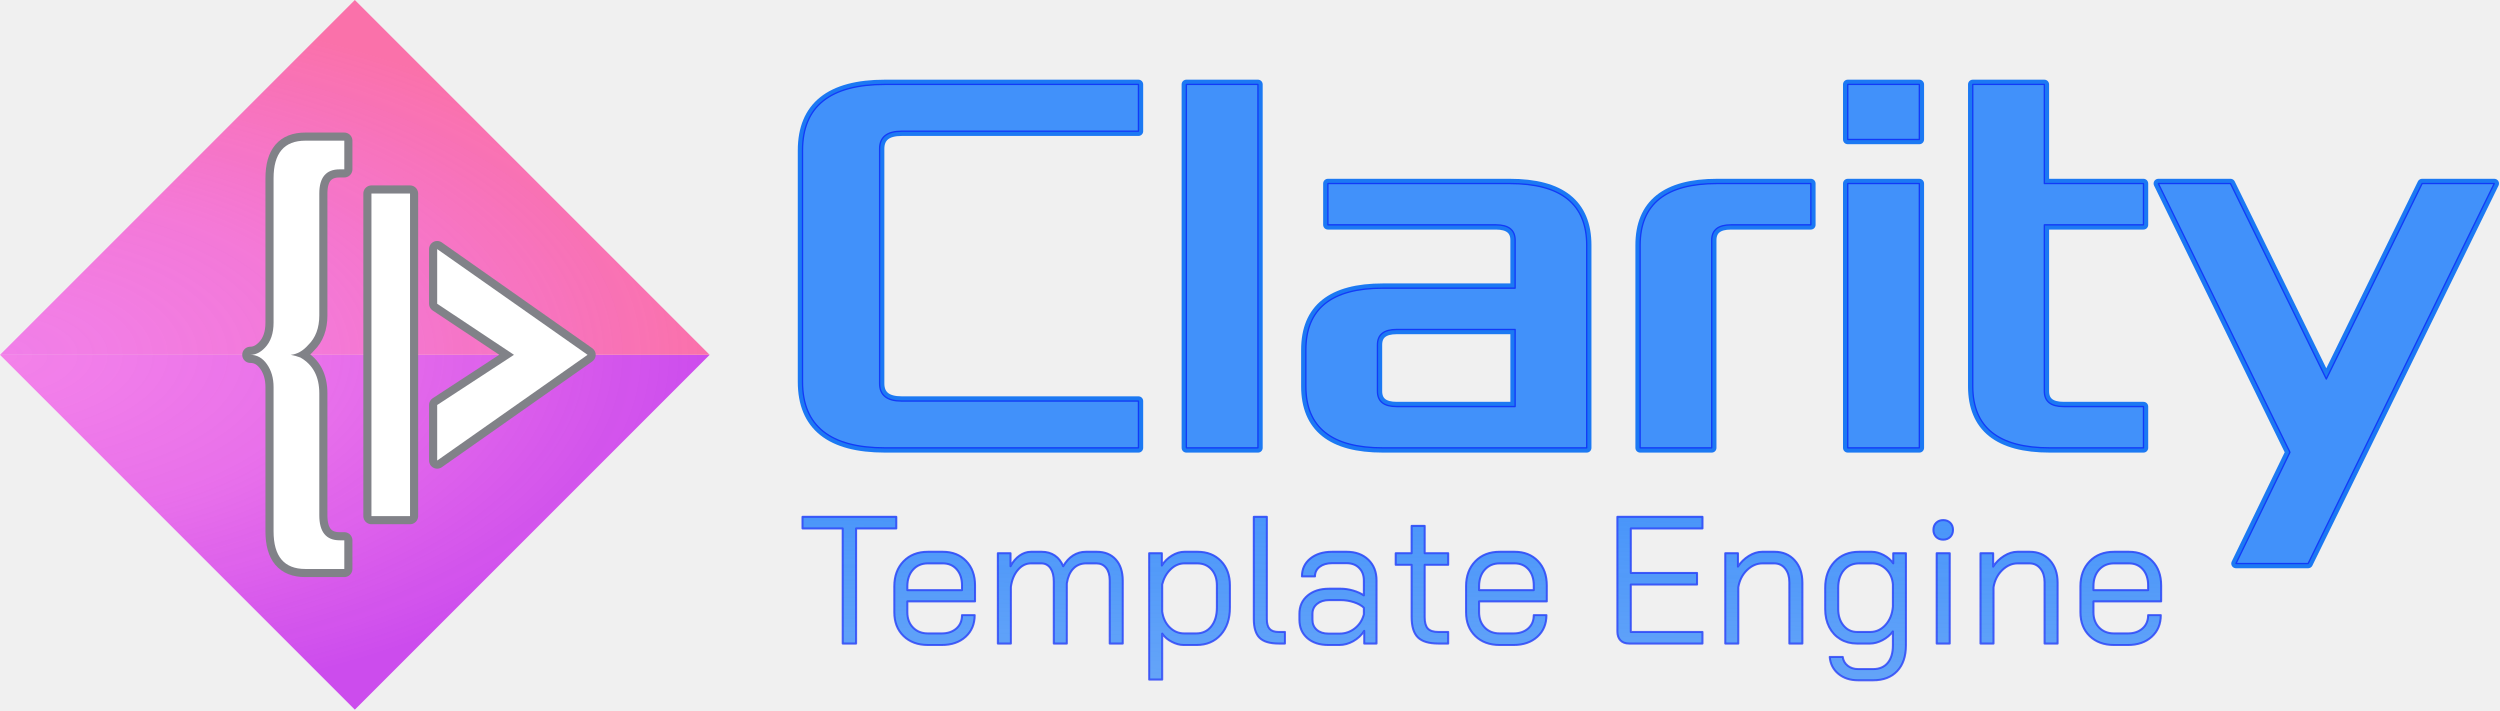
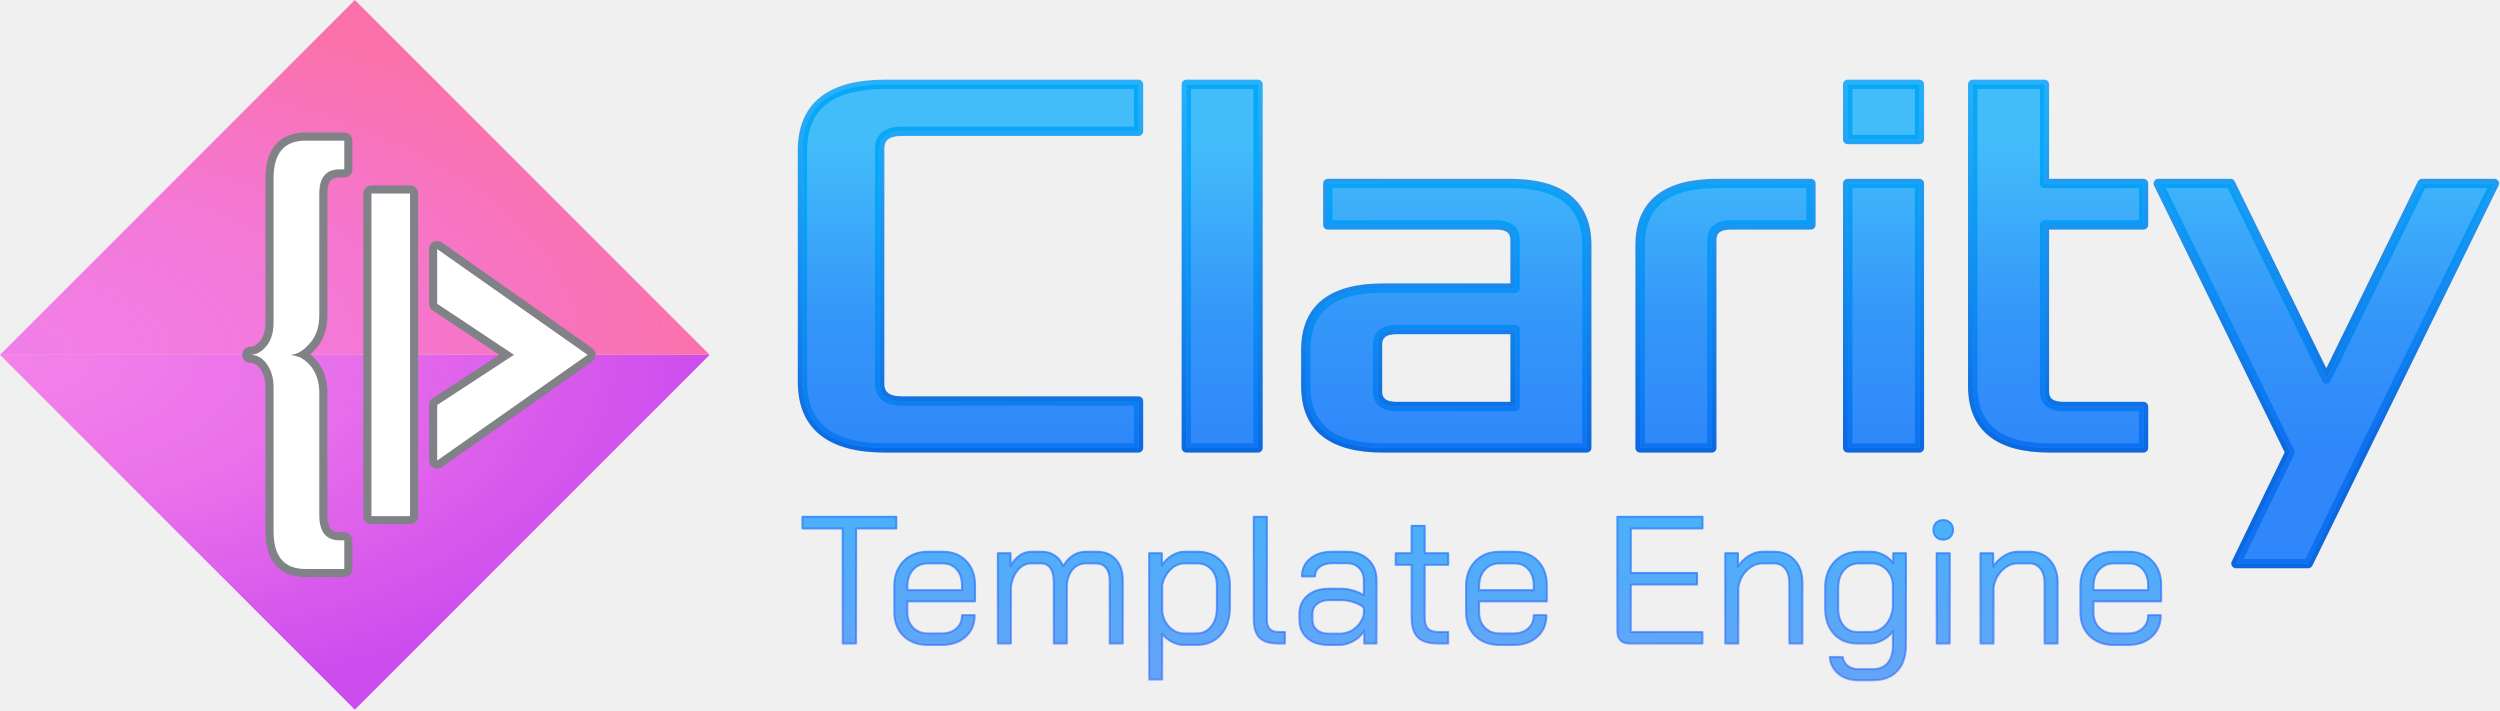
<svg xmlns="http://www.w3.org/2000/svg" width="100%" height="100%" viewBox="0 0 1847 525" version="1.1" xml:space="preserve" style="fill-rule:evenodd;clip-rule:evenodd;stroke-linejoin:round;stroke-miterlimit:2;">
  <g id="clarity">
    <path d="M622.588,390.404l-29.688,0l-0,-8.559l69.273,0l-0,8.559l-29.689,0l0,85.054l-9.896,-0l0,-85.054Z" style="fill:url(#_Linear1);fill-rule:nonzero;stroke:url(#_Linear2);stroke-width:1.5px;" />
    <path d="M685.59,476.528c-7.489,-0 -13.507,-2.207 -18.054,-6.62c-4.547,-4.413 -6.82,-10.275 -6.82,-17.586l-0,-19.123c-0,-7.668 2.273,-13.842 6.82,-18.522c4.547,-4.681 10.565,-7.021 18.054,-7.021l10.966,-0c7.132,-0 12.883,2.273 17.251,6.82c4.369,4.547 6.553,10.565 6.553,18.054l0,11.768l-50.016,0l0,8.024c0,4.636 1.405,8.403 4.213,11.301c2.808,2.897 6.486,4.346 11.033,4.346l10.164,-0c4.457,-0 8.068,-1.226 10.832,-3.678c2.764,-2.451 4.146,-5.728 4.146,-9.829l9.361,0c-0,6.597 -2.229,11.924 -6.687,15.981c-4.457,4.057 -10.342,6.085 -17.652,6.085l-10.164,-0Zm25.142,-40.521l-0,-3.477c-0,-4.904 -1.293,-8.849 -3.879,-11.835c-2.585,-2.987 -6.018,-4.48 -10.297,-4.48l-10.966,-0c-4.547,-0 -8.225,1.56 -11.033,4.68c-2.808,3.121 -4.213,7.222 -4.213,12.304l0,2.808l40.388,-0Z" style="fill:url(#_Linear3);fill-rule:nonzero;stroke:url(#_Linear4);stroke-width:1.5px;" />
    <path d="M810.362,407.656c5.884,-0 10.543,1.894 13.975,5.683c3.433,3.789 5.149,9.027 5.149,15.714l-0,46.405l-9.629,-0l0,-46.673c0,-3.922 -0.891,-6.998 -2.675,-9.227c-1.783,-2.229 -4.145,-3.343 -7.087,-3.343l-7.623,-0c-3.834,-0 -6.999,1.292 -9.495,3.878c-2.496,2.585 -4.101,6.241 -4.814,10.966l-0,44.399l-9.629,-0l-0,-45.87c-0,-4.19 -0.825,-7.467 -2.474,-9.829c-1.65,-2.363 -3.901,-3.544 -6.754,-3.544l-7.622,-0c-3.656,-0 -6.865,1.604 -9.629,4.814c-2.764,3.21 -4.502,7.4 -5.216,12.571l0,41.858l-9.628,-0l-0,-66.732l9.361,-0l-0,9.628c1.783,-3.388 4.012,-6.018 6.686,-7.89c2.675,-1.872 5.483,-2.808 8.426,-2.808l7.89,-0c3.744,-0 6.976,0.914 9.695,2.741c2.72,1.828 4.792,4.48 6.219,7.957c2.05,-3.566 4.502,-6.241 7.355,-8.024c2.853,-1.783 5.974,-2.674 9.361,-2.674l8.158,-0Z" style="fill:url(#_Linear5);fill-rule:nonzero;stroke:url(#_Linear6);stroke-width:1.5px;" />
    <path d="M849.011,408.726l9.361,-0l-0,9.093c1.872,-3.031 4.346,-5.483 7.422,-7.355c3.076,-1.872 6.174,-2.808 9.294,-2.808l9.629,-0c7.133,-0 12.905,2.273 17.319,6.82c4.413,4.547 6.619,10.565 6.619,18.054l0,16.449c0,8.291 -2.251,14.956 -6.753,19.993c-4.503,5.037 -10.454,7.556 -17.853,7.556l-9.629,-0c-2.764,-0 -5.662,-0.78 -8.693,-2.34c-3.031,-1.561 -5.394,-3.589 -7.088,-6.085l0,33.968l-9.628,-0l-0,-93.345Zm34.77,59.243c4.636,-0 8.336,-1.739 11.1,-5.216c2.764,-3.477 4.146,-8.068 4.146,-13.774l-0,-16.449c-0,-4.904 -1.338,-8.849 -4.012,-11.835c-2.675,-2.987 -6.197,-4.48 -10.565,-4.48l-9.362,-0c-3.744,-0 -7.132,1.448 -10.163,4.346c-3.031,2.897 -5.127,6.62 -6.286,11.167l0,20.059c0.624,4.726 2.452,8.604 5.483,11.635c3.032,3.031 6.642,4.547 10.833,4.547l8.826,-0Z" style="fill:url(#_Linear7);fill-rule:nonzero;stroke:url(#_Linear8);stroke-width:1.5px;" />
    <path d="M944.763,475.458c-6.598,-0 -11.323,-1.404 -14.176,-4.213c-2.853,-2.808 -4.279,-7.466 -4.279,-13.975l-0,-75.425l9.629,0l-0,75.425c-0,3.388 0.691,5.84 2.072,7.356c1.382,1.515 3.634,2.273 6.754,2.273l4.547,0l-0,8.559l-4.547,-0Z" style="fill:url(#_Linear9);fill-rule:nonzero;stroke:url(#_Linear10);stroke-width:1.5px;" />
    <path d="M981.406,476.528c-6.509,-0 -11.702,-1.694 -15.58,-5.082c-3.878,-3.388 -5.818,-7.935 -5.818,-13.641l0,-4.279c0,-5.617 2.006,-10.119 6.018,-13.507c4.012,-3.388 9.317,-5.082 15.914,-5.082l8.559,0c2.942,0 5.974,0.446 9.094,1.337c3.121,0.892 5.795,2.096 8.024,3.611l0,-11.1c0,-3.744 -1.159,-6.798 -3.477,-9.16c-2.318,-2.363 -5.394,-3.544 -9.227,-3.544l-10.699,-0c-3.834,-0 -6.91,0.891 -9.228,2.675c-2.318,1.783 -3.477,4.145 -3.477,7.087l-9.628,0c-0,-5.438 2.05,-9.829 6.151,-13.172c4.101,-3.344 9.495,-5.015 16.182,-5.015l10.699,-0c6.597,-0 11.924,1.939 15.981,5.817c4.056,3.878 6.084,8.982 6.084,15.312l0,46.673l-9.093,-0l-0,-9.361c-2.051,3.209 -4.748,5.75 -8.091,7.622c-3.344,1.873 -6.798,2.809 -10.365,2.809l-8.023,-0Zm8.291,-8.425c4.19,-0 7.935,-1.293 11.233,-3.879c3.299,-2.585 5.528,-6.017 6.687,-10.297l0,-4.948c-1.783,-1.694 -4.257,-3.054 -7.422,-4.079c-3.165,-1.025 -6.397,-1.538 -9.696,-1.538l-8.559,0c-3.655,0 -6.619,0.936 -8.893,2.809c-2.273,1.872 -3.41,4.324 -3.41,7.355l0,4.279c0,3.121 1.07,5.617 3.21,7.489c2.139,1.873 4.992,2.809 8.559,2.809l8.291,-0Z" style="fill:url(#_Linear11);fill-rule:nonzero;stroke:url(#_Linear12);stroke-width:1.5px;" />
    <path d="M1062.71,475.458c-7.043,-0 -12.103,-1.516 -15.179,-4.547c-3.076,-3.031 -4.614,-8.024 -4.614,-14.978l0,-38.649l-11.768,0l-0,-8.558l11.768,-0l0,-20.194l9.629,0l0,20.194l17.385,-0l0,8.558l-17.385,0l0,38.649c0,3.923 0.78,6.731 2.34,8.425c1.561,1.694 4.168,2.541 7.824,2.541l7.221,0l0,8.559l-7.221,-0Z" style="fill:url(#_Linear13);fill-rule:nonzero;stroke:url(#_Linear14);stroke-width:1.5px;" />
    <path d="M1108,476.528c-7.489,-0 -13.507,-2.207 -18.054,-6.62c-4.547,-4.413 -6.82,-10.275 -6.82,-17.586l-0,-19.123c-0,-7.668 2.273,-13.842 6.82,-18.522c4.547,-4.681 10.565,-7.021 18.054,-7.021l10.966,-0c7.133,-0 12.883,2.273 17.252,6.82c4.368,4.547 6.553,10.565 6.553,18.054l-0,11.768l-50.016,0l-0,8.024c-0,4.636 1.404,8.403 4.212,11.301c2.809,2.897 6.486,4.346 11.033,4.346l10.164,-0c4.458,-0 8.068,-1.226 10.832,-3.678c2.764,-2.451 4.146,-5.728 4.146,-9.829l9.361,0c0,6.597 -2.229,11.924 -6.687,15.981c-4.457,4.057 -10.342,6.085 -17.652,6.085l-10.164,-0Zm25.142,-40.521l-0,-3.477c-0,-4.904 -1.293,-8.849 -3.878,-11.835c-2.586,-2.987 -6.018,-4.48 -10.298,-4.48l-10.966,-0c-4.547,-0 -8.224,1.56 -11.033,4.68c-2.808,3.121 -4.212,7.222 -4.212,12.304l-0,2.808l40.387,-0Z" style="fill:url(#_Linear15);fill-rule:nonzero;stroke:url(#_Linear16);stroke-width:1.5px;" />
    <path d="M1203.62,475.458c-2.764,-0 -4.904,-0.78 -6.419,-2.34c-1.516,-1.561 -2.274,-3.723 -2.274,-6.486l0,-84.787l62.854,0l0,8.559l-52.958,0l0,32.898l48.946,0l0,8.559l-48.946,0l0,35.038l52.958,0l0,8.559l-54.161,-0Z" style="fill:url(#_Linear17);fill-rule:nonzero;stroke:url(#_Linear18);stroke-width:1.5px;" />
    <path d="M1274.63,408.726l9.362,-0l-0,9.896c2.05,-3.21 4.725,-5.84 8.024,-7.89c3.298,-2.051 6.597,-3.076 9.896,-3.076l9.094,-0c6.151,-0 11.122,2.095 14.911,6.285c3.789,4.19 5.683,9.673 5.683,16.449l0,45.068l-9.628,-0l-0,-45.335c-0,-4.101 -1.026,-7.445 -3.076,-10.03c-2.051,-2.586 -4.77,-3.878 -8.158,-3.878l-8.559,-0c-4.19,-0 -8.001,1.649 -11.434,4.948c-3.432,3.298 -5.594,7.533 -6.486,12.704l0,41.591l-9.629,-0l0,-66.732Z" style="fill:url(#_Linear19);fill-rule:nonzero;stroke:url(#_Linear20);stroke-width:1.5px;" />
    <path d="M1372.79,502.606c-5.884,-0 -10.743,-1.583 -14.577,-4.748c-3.834,-3.165 -5.973,-7.333 -6.419,-12.504l9.629,0c0.356,2.675 1.582,4.837 3.677,6.486c2.095,1.65 4.659,2.474 7.69,2.474l11.1,0c4.636,0 8.224,-1.538 10.765,-4.614c2.541,-3.075 3.811,-7.377 3.811,-12.905l0,-10.297c-1.961,2.675 -4.524,4.837 -7.689,6.486c-3.165,1.649 -6.219,2.474 -9.161,2.474l-9.762,-0c-4.547,-0 -8.604,-1.07 -12.17,-3.21c-3.566,-2.139 -6.33,-5.126 -8.291,-8.96c-1.962,-3.833 -2.942,-8.291 -2.942,-13.373l-0,-15.647c-0,-7.934 2.295,-14.353 6.887,-19.257c4.591,-4.903 10.632,-7.355 18.121,-7.355l9.361,-0c2.853,-0 5.795,0.802 8.826,2.407c3.031,1.605 5.394,3.655 7.088,6.152l-0,-7.489l9.361,-0l0,68.069c0,8.113 -2.14,14.443 -6.419,18.99c-4.279,4.547 -10.208,6.821 -17.786,6.821l-11.1,-0Zm8.826,-35.707c4.458,0 8.269,-1.761 11.434,-5.282c3.165,-3.522 4.971,-8.002 5.416,-13.44l0,-16.449c-0.356,-4.547 -2.028,-8.27 -5.014,-11.167c-2.987,-2.898 -6.531,-4.346 -10.632,-4.346l-9.094,-0c-4.725,-0 -8.514,1.649 -11.367,4.948c-2.853,3.298 -4.28,7.667 -4.28,13.105l0,15.647c0,4.993 1.315,9.072 3.945,12.237c2.631,3.165 5.996,4.747 10.097,4.747l9.495,0Z" style="fill:url(#_Linear21);fill-rule:nonzero;stroke:url(#_Linear22);stroke-width:1.5px;" />
    <path d="M1435.64,398.696c-2.14,-0 -3.878,-0.669 -5.216,-2.006c-1.337,-1.338 -2.005,-3.076 -2.005,-5.216c-0,-2.14 0.668,-3.878 2.005,-5.215c1.338,-1.338 3.076,-2.006 5.216,-2.006c2.14,-0 3.878,0.668 5.216,2.006c1.337,1.337 2.006,3.075 2.006,5.215c-0,2.14 -0.669,3.878 -2.006,5.216c-1.338,1.337 -3.076,2.006 -5.216,2.006Zm-4.814,10.03l9.628,-0l0,66.732l-9.628,-0l-0,-66.732Z" style="fill:url(#_Linear23);fill-rule:nonzero;stroke:url(#_Linear24);stroke-width:1.5px;" />
    <path d="M1463.19,408.726l9.361,-0l0,9.896c2.051,-3.21 4.725,-5.84 8.024,-7.89c3.299,-2.051 6.598,-3.076 9.896,-3.076l9.094,-0c6.152,-0 11.122,2.095 14.911,6.285c3.789,4.19 5.684,9.673 5.684,16.449l-0,45.068l-9.629,-0l0,-45.335c0,-4.101 -1.025,-7.445 -3.076,-10.03c-2.05,-2.586 -4.77,-3.878 -8.157,-3.878l-8.559,-0c-4.191,-0 -8.002,1.649 -11.434,4.948c-3.433,3.298 -5.595,7.533 -6.486,12.704l-0,41.591l-9.629,-0l-0,-66.732Z" style="fill:url(#_Linear25);fill-rule:nonzero;stroke:url(#_Linear26);stroke-width:1.5px;" />
    <path d="M1561.89,476.528c-7.489,-0 -13.507,-2.207 -18.054,-6.62c-4.547,-4.413 -6.82,-10.275 -6.82,-17.586l0,-19.123c0,-7.668 2.273,-13.842 6.82,-18.522c4.547,-4.681 10.565,-7.021 18.054,-7.021l10.966,-0c7.133,-0 12.883,2.273 17.252,6.82c4.368,4.547 6.553,10.565 6.553,18.054l-0,11.768l-50.016,0l-0,8.024c-0,4.636 1.404,8.403 4.212,11.301c2.809,2.897 6.486,4.346 11.033,4.346l10.164,-0c4.458,-0 8.068,-1.226 10.832,-3.678c2.764,-2.451 4.146,-5.728 4.146,-9.829l9.361,0c0,6.597 -2.229,11.924 -6.686,15.981c-4.458,4.057 -10.342,6.085 -17.653,6.085l-10.164,-0Zm25.142,-40.521l-0,-3.477c-0,-4.904 -1.293,-8.849 -3.878,-11.835c-2.586,-2.987 -6.018,-4.48 -10.298,-4.48l-10.966,-0c-4.547,-0 -8.224,1.56 -11.033,4.68c-2.808,3.121 -4.212,7.222 -4.212,12.304l-0,2.808l40.387,-0Z" style="fill:url(#_Linear27);fill-rule:nonzero;stroke:url(#_Linear28);stroke-width:1.5px;" />
-     <path d="M592.9,282.061l-0,-170.879c-0,-32.548 20.342,-48.823 61.028,-48.823l187.153,0l0,34.583l-174.947,0c-10.85,0 -16.275,4.34 -16.275,13.02l0,173.32c0,8.68 5.425,13.019 16.275,13.019l174.947,0l0,34.583l-187.153,0c-40.686,0 -61.028,-16.274 -61.028,-48.823Z" style="fill:#3f91f9;fill-rule:nonzero;stroke:#1c79f3;stroke-width:7px;" />
-     <rect x="876.478" y="62.359" width="52.891" height="268.525" style="fill:#3f91f9;fill-rule:nonzero;stroke:#1c79f3;stroke-width:7px;" />
-     <path d="M964.766,285.316l-0,-26.852c-0,-30.379 18.986,-45.568 56.959,-45.568l97.646,-0l-0,-35.396c-0,-7.595 -4.747,-11.392 -14.24,-11.392l-124.091,-0l-0,-30.515l134.262,0c37.973,0 56.96,15.19 56.96,45.568l-0,149.723l-150.537,0c-37.973,0 -56.959,-15.189 -56.959,-45.568Zm52.891,3.662c-0,7.595 4.746,11.392 14.24,11.392l87.474,-0l-0,-56.96l-87.474,0c-9.494,0 -14.24,3.797 -14.24,11.392l-0,34.176Z" style="fill:#3f91f9;fill-rule:nonzero;stroke:#1c79f3;stroke-width:7px;" />
-     <path d="M1211.73,330.884l-0,-149.723c-0,-30.378 18.986,-45.568 56.96,-45.568l69.165,0l0,30.515l-58.994,-0c-9.493,-0 -14.24,3.797 -14.24,11.392l0,153.384l-52.891,0Z" style="fill:#3f91f9;fill-rule:nonzero;stroke:#1c79f3;stroke-width:7px;" />
-     <path d="M1365.11,330.884l0,-195.291l52.892,0l-0,195.291l-52.892,0Zm0,-227.839l0,-40.686l52.892,0l-0,40.686l-52.892,-0Z" style="fill:#3f91f9;fill-rule:nonzero;stroke:#1c79f3;stroke-width:7px;" />
-     <path d="M1457.47,285.316l-0,-222.957l52.891,0l-0,73.234l73.234,0l-0,30.515l-73.234,-0l-0,122.87c-0,7.595 4.746,11.392 14.24,11.392l58.994,-0l-0,30.514l-69.166,0c-37.973,0 -56.959,-15.189 -56.959,-45.568Z" style="fill:#3f91f9;fill-rule:nonzero;stroke:#1c79f3;stroke-width:7px;" />
-     <path d="M1594.58,135.593l53.298,0l70.793,144.434l70.793,-144.434l53.298,0l-137.517,280.731l-53.298,-0l39.871,-82.185l-97.238,-198.546Z" style="fill:#3f91f9;fill-rule:nonzero;stroke:#1c79f3;stroke-width:7px;" />
-     <path d="M592.9,282.061l-0,-170.879c-0,-32.548 20.342,-48.823 61.028,-48.823l187.153,0l0,34.583l-174.947,0c-10.85,0 -16.275,4.34 -16.275,13.02l0,173.32c0,8.68 5.425,13.019 16.275,13.019l174.947,0l0,34.583l-187.153,0c-40.686,0 -61.028,-16.274 -61.028,-48.823Z" style="fill:#4191fa;fill-rule:nonzero;stroke:#123af7;stroke-width:1px;" />
-     <rect x="876.478" y="62.359" width="52.891" height="268.525" style="fill:#4191fa;fill-rule:nonzero;stroke:#123af7;stroke-width:1px;" />
-     <path d="M964.766,285.316l-0,-26.852c-0,-30.379 18.986,-45.568 56.959,-45.568l97.646,-0l-0,-35.396c-0,-7.595 -4.747,-11.392 -14.24,-11.392l-124.091,-0l-0,-30.515l134.262,0c37.973,0 56.96,15.19 56.96,45.568l-0,149.723l-150.537,0c-37.973,0 -56.959,-15.189 -56.959,-45.568Zm52.891,3.662c-0,7.595 4.746,11.392 14.24,11.392l87.474,-0l-0,-56.96l-87.474,0c-9.494,0 -14.24,3.797 -14.24,11.392l-0,34.176Z" style="fill:#4191fa;fill-rule:nonzero;stroke:#123af7;stroke-width:1px;" />
-     <path d="M1211.73,330.884l-0,-149.723c-0,-30.378 18.986,-45.568 56.96,-45.568l69.165,0l0,30.515l-58.994,-0c-9.493,-0 -14.24,3.797 -14.24,11.392l0,153.384l-52.891,0Z" style="fill:#4191fa;fill-rule:nonzero;stroke:#123af7;stroke-width:1px;" />
-     <path d="M1365.11,330.884l0,-195.291l52.892,0l-0,195.291l-52.892,0Zm0,-227.839l0,-40.686l52.892,0l-0,40.686l-52.892,-0Z" style="fill:#4191fa;fill-rule:nonzero;stroke:#123af7;stroke-width:1px;" />
-     <path d="M1457.47,285.316l-0,-222.957l52.891,0l-0,73.234l73.234,0l-0,30.515l-73.234,-0l-0,122.87c-0,7.595 4.746,11.392 14.24,11.392l58.994,-0l-0,30.514l-69.166,0c-37.973,0 -56.959,-15.189 -56.959,-45.568Z" style="fill:#4191fa;fill-rule:nonzero;stroke:#123af7;stroke-width:1px;" />
-     <path d="M1594.58,135.593l53.298,0l70.793,144.434l70.793,-144.434l53.298,0l-137.517,280.731l-53.298,-0l39.871,-82.185l-97.238,-198.546Z" style="fill:#4191fa;fill-rule:nonzero;stroke:#123af7;stroke-width:1px;" />
+     <path d="M592.9,282.061l-0,-170.879c-0,-32.548 20.342,-48.823 61.028,-48.823l187.153,0l0,34.583l-174.947,0c-10.85,0 -16.275,4.34 -16.275,13.02l0,173.32c0,8.68 5.425,13.019 16.275,13.019l174.947,0l0,34.583l-187.153,0c-40.686,0 -61.028,-16.274 -61.028,-48.823Z" style="fill:#3f91f9;fill-rule:nonzero;stroke:url(#_Linear29);stroke-width:7px;" />
+     <rect x="876.478" y="62.359" width="52.891" height="268.525" style="fill:#3f91f9;fill-rule:nonzero;stroke:url(#_Linear30);stroke-width:7px;" />
+     <path d="M964.766,285.316l-0,-26.852c-0,-30.379 18.986,-45.568 56.959,-45.568l97.646,-0l-0,-35.396c-0,-7.595 -4.747,-11.392 -14.24,-11.392l-124.091,-0l-0,-30.515l134.262,0c37.973,0 56.96,15.19 56.96,45.568l-0,149.723l-150.537,0c-37.973,0 -56.959,-15.189 -56.959,-45.568Zm52.891,3.662c-0,7.595 4.746,11.392 14.24,11.392l87.474,-0l-0,-56.96l-87.474,0c-9.494,0 -14.24,3.797 -14.24,11.392l-0,34.176Z" style="fill:#3f91f9;fill-rule:nonzero;stroke:url(#_Linear31);stroke-width:7px;" />
+     <path d="M1211.73,330.884l-0,-149.723c-0,-30.378 18.986,-45.568 56.96,-45.568l69.165,0l0,30.515l-58.994,-0c-9.493,-0 -14.24,3.797 -14.24,11.392l0,153.384l-52.891,0Z" style="fill:#3f91f9;fill-rule:nonzero;stroke:url(#_Linear32);stroke-width:7px;" />
+     <path d="M1365.11,330.884l0,-195.291l52.892,0l-0,195.291l-52.892,0Zm0,-227.839l0,-40.686l52.892,0l-0,40.686l-52.892,-0Z" style="fill:#3f91f9;fill-rule:nonzero;stroke:url(#_Linear33);stroke-width:7px;" />
+     <path d="M1457.47,285.316l-0,-222.957l52.891,0l-0,73.234l73.234,0l-0,30.515l-73.234,-0l-0,122.87c-0,7.595 4.746,11.392 14.24,11.392l58.994,-0l-0,30.514l-69.166,0c-37.973,0 -56.959,-15.189 -56.959,-45.568Z" style="fill:#3f91f9;fill-rule:nonzero;stroke:url(#_Linear34);stroke-width:7px;" />
+     <path d="M1594.58,135.593l53.298,0l70.793,144.434l70.793,-144.434l53.298,0l-137.517,280.731l-53.298,-0l39.871,-82.185l-97.238,-198.546Z" style="fill:#3f91f9;fill-rule:nonzero;stroke:url(#_Linear35);stroke-width:7px;" />
+     <g transform="matrix(0.996212,0,0,0.996212,979.746,330.913)">
+       <g transform="matrix(408.447,0,0,408.447,-418.951,0)">
+         <path d="M0.075,-0.12l0,-0.42c0,-0.08 0.05,-0.12 0.15,-0.12l0.46,0l0,0.085l-0.43,0c-0.027,0 -0.04,0.011 -0.04,0.032l-0,0.426c-0,0.021 0.013,0.032 0.04,0.032l0.43,0l0,0.085l-0.46,0c-0.1,0 -0.15,-0.04 -0.15,-0.12Z" style="fill:url(#_Linear36);fill-rule:nonzero;" />
+       </g>
+       <g transform="matrix(408.447,0,0,408.447,-130.178,0)">
+         <rect x="0.065" y="-0.66" width="0.13" height="0.66" style="fill:url(#_Linear37);fill-rule:nonzero;" />
+       </g>
+       <g transform="matrix(408.447,0,0,408.447,-37.4609,0)">
+         <path d="M0.055,-0.112l0,-0.066c0,-0.075 0.047,-0.112 0.14,-0.112l0.24,0l0,-0.087c0,-0.019 -0.012,-0.028 -0.035,-0.028l-0.305,0l-0,-0.075l0.33,0c0.093,0 0.14,0.037 0.14,0.112l0,0.368l-0.37,0c-0.093,0 -0.14,-0.037 -0.14,-0.112Zm0.13,0.009c-0,0.019 0.012,0.028 0.035,0.028l0.215,0l-0,-0.14l-0.215,0c-0.023,0 -0.035,0.009 -0.035,0.028l-0,0.084Z" style="fill:url(#_Linear38);fill-rule:nonzero;" />
+       </g>
+       <g transform="matrix(408.447,0,0,408.447,206.382,0)">
+         <path d="M0.065,-0l0,-0.368c0,-0.075 0.047,-0.112 0.14,-0.112l0.17,0l0,0.075l-0.145,-0c-0.023,-0 -0.035,0.009 -0.035,0.028l0,0.377l-0.13,-0Z" style="fill:url(#_Linear39);fill-rule:nonzero;" />
+       </g>
+       <g transform="matrix(408.447,0,0,408.447,360.367,0)">
+         <path d="M0.065,-0l0,-0.48l0.13,0l0,0.48l-0.13,-0Zm0,-0.56l0,-0.1l0.13,0l0,0.1l-0.13,0Z" style="fill:url(#_Linear40);fill-rule:nonzero;" />
+       </g>
+       <g transform="matrix(408.447,0,0,408.447,453.084,0)">
+         <path d="M0.065,-0.112l0,-0.548l0.13,0l0,0.18l0.18,0l0,0.075l-0.18,0l0,0.302c-0,0.019 0.012,0.028 0.035,0.028l0.145,0l0,0.075l-0.17,0c-0.093,0 -0.14,-0.037 -0.14,-0.112Z" style="fill:url(#_Linear41);fill-rule:nonzero;" />
+       </g>
+       <g transform="matrix(408.447,0,0,408.447,611.154,0)">
+         <path d="M0.015,-0.48l0.131,0l0.174,0.355l0.174,-0.355l0.131,0l-0.338,0.69l-0.131,-0l0.098,-0.202l-0.239,-0.488Z" style="fill:url(#_Linear42);fill-rule:nonzero;" />
+       </g>
+       <path d="M-388.317,-49.014l-0,-171.548c-0,-32.675 20.422,-49.013 61.267,-49.013l187.886,-0l-0,34.718l-175.633,-0c-10.892,-0 -16.338,4.357 -16.338,13.07l0,173.999c0,8.713 5.446,13.07 16.338,13.07l175.633,-0l-0,34.718l-187.886,-0c-40.845,-0 -61.267,-16.338 -61.267,-49.014Zm3.399,0c-0,12.151 2.939,21.903 9.015,29.193c9.286,11.144 25.637,16.422 48.853,16.422l184.487,0l-0,-27.92l-172.234,-0c-7.827,-0 -13.203,-2.171 -16.335,-5.928c-2.202,-2.643 -3.401,-6.136 -3.401,-10.541l-0,-173.999c-0,-4.405 1.199,-7.898 3.401,-10.541c3.132,-3.757 8.508,-5.928 16.335,-5.928l172.234,-0l-0,-27.92l-184.487,-0c-23.216,-0 -39.567,5.278 -48.853,16.422c-6.076,7.29 -9.015,17.041 -9.015,29.192l-0,171.548Zm281.289,49.014l-0,-269.575l53.098,-0l-0,269.575l-53.098,0Zm3.399,-3.399l46.3,0l-0,-262.777l-46.3,-0l-0,262.777Zm85.234,-42.347l-0,-26.958c-0,-30.497 19.061,-45.746 57.182,-45.746l98.028,0l-0,-35.535c-0,-7.624 -4.765,-11.436 -14.296,-11.436l-124.576,-0l-0,-30.634l134.787,0c38.122,0 57.183,15.249 57.183,45.746l-0,150.309l-151.126,0c-38.121,0 -57.182,-15.249 -57.182,-45.746Zm3.399,-0c-0,11.28 2.721,20.334 8.361,27.101c8.633,10.36 23.84,15.246 45.422,15.246l147.727,0l0,-146.91c0,-11.279 -2.722,-20.333 -8.361,-27.101c-8.633,-10.36 -23.84,-15.246 -45.423,-15.246l-131.388,0l-0,23.836l121.177,-0c7.011,-0 11.815,1.975 14.62,5.34c1.984,2.382 3.075,5.526 3.075,9.495l-0,35.535c-0,1.877 -1.522,3.399 -3.399,3.399l-98.028,0c-21.582,0 -36.789,4.886 -45.422,15.246c-5.64,6.768 -8.361,15.822 -8.361,27.101l-0,26.958Zm46.3,3.676l0,-34.31c0,-3.969 1.09,-7.113 3.075,-9.495c2.804,-3.365 7.609,-5.34 14.62,-5.34l87.816,-0c1.877,-0 3.399,1.522 3.399,3.399l-0,57.182c-0,1.878 -1.522,3.399 -3.399,3.399l-87.816,0c-7.011,0 -11.816,-1.975 -14.62,-5.34c-1.985,-2.381 -3.075,-5.526 -3.075,-9.495Zm3.399,-0c-0,7.624 4.765,11.436 14.296,11.436l87.816,0l-0,-57.182l-87.816,-0c-9.531,-0 -14.296,3.812 -14.296,11.436l-0,34.31Zm194.829,42.07l0,-150.309c0,-30.497 19.061,-45.746 57.183,-45.746l69.436,0l-0,30.634l-59.225,-0c-9.53,-0 -14.296,3.812 -14.296,11.436l0,153.985l-53.098,-0Zm3.399,-3.399l46.301,0l-0,-150.586c-0,-3.969 1.09,-7.113 3.075,-9.495c2.804,-3.365 7.608,-5.34 14.619,-5.34l55.826,-0l0,-23.836l-66.037,0c-21.582,0 -36.789,4.886 -45.422,15.246c-5.64,6.768 -8.362,15.822 -8.362,27.101l0,146.91Zm150.586,3.399l-0,-196.055l53.098,0l0,196.055l-53.098,0Zm3.399,-3.399l46.3,0l0,-189.257l-46.3,0l-0,189.257Zm-3.399,-225.332l-0,-40.844l53.098,-0l0,40.844l-53.098,0Zm3.399,-3.398l46.3,-0l0,-34.047l-46.3,-0l-0,34.047Zm89.319,186.383l-0,-223.829l53.098,-0l-0,73.52l73.52,0l0,30.634l-73.52,-0l-0,123.351c-0,7.624 4.765,11.436 14.295,11.436l59.225,0l0,30.634l-69.436,-0c-38.122,-0 -57.182,-15.249 -57.182,-45.746Zm3.398,-0c0,11.28 2.722,20.334 8.362,27.101c8.633,10.36 23.84,15.246 45.422,15.246l66.037,0l0,-23.836l-55.826,0c-7.011,0 -11.815,-1.975 -14.619,-5.34c-1.985,-2.381 -3.075,-5.526 -3.075,-9.495l-0,-123.351c-0,-1.877 1.522,-3.399 3.399,-3.399l70.121,-0l0,-23.836l-70.121,0c-1.877,0 -3.399,-1.522 -3.399,-3.399l-0,-70.121l-46.301,-0l0,220.43Zm134.248,-150.309l53.507,0l71.07,144.999l71.07,-144.999l53.506,0l-138.055,281.829l-53.507,-0l40.028,-82.506l-97.619,-199.323Zm5.45,3.399l95.222,194.429c0.46,0.939 0.462,2.037 0.005,2.978l-37.659,77.624l45.96,0l134.725,-275.031l-45.937,0l-70.137,143.096c-0.571,1.165 -1.755,1.903 -3.052,1.903c-1.297,-0 -2.481,-0.738 -3.052,-1.903l-70.137,-143.096l-45.938,0Z" style="fill:url(#_Linear43);" />
+     </g>
    <g>
-       <path d="M262.143,524.287l262.144,-262.144l-524.287,0l262.143,262.144Z" style="fill:url(#_Radial29);" />
-       <path d="M262.143,0l262.144,262.143l-524.287,0l262.143,-262.143Z" style="fill:url(#_Radial30);" />
+       <path d="M262.143,524.287l262.144,-262.144l-524.287,0l262.143,262.144Z" style="fill:url(#_Radial44);" />
+       <path d="M262.143,0l262.144,262.143l-524.287,0l262.143,-262.143Z" style="fill:url(#_Radial45);" />
      <path d="M184.958,262.143c3.871,0 7.478,-1.765 10.821,-5.296c4.223,-4.413 6.334,-10.591 6.334,-18.535l-0,-106.58c-0,-18.536 7.829,-27.804 23.489,-27.804l28.767,0l-0,21.184l-3.431,-0c-10.029,-0 -15.044,5.958 -15.044,17.873l0,90.031c0,9.268 -2.727,16.55 -8.181,21.846c-3.871,4.413 -8.182,6.84 -12.932,7.281c2.463,0.442 4.838,1.104 7.126,1.986c9.325,5.296 13.987,14.123 13.987,26.48l0,90.03c0,12.357 5.015,18.536 15.044,18.536l3.431,0l-0,21.184l-28.767,-0c-15.66,-0 -23.489,-9.268 -23.489,-27.804l-0,-106.58c-0,-6.62 -1.628,-12.247 -4.883,-16.881c-3.255,-4.634 -7.345,-6.951 -12.272,-6.951Z" style="fill:#fff;fill-rule:nonzero;stroke:#818288;stroke-width:12px;" />
      <rect x="274.426" y="142.985" width="28.503" height="238.316" style="fill:#fff;fill-rule:nonzero;stroke:#818288;stroke-width:12px;" />
      <path d="M322.987,340.258l0,-41.043l56.743,-37.072l-56.743,-37.733l0,-40.381l111.11,78.114l-111.11,78.115Z" style="fill:#fff;fill-rule:nonzero;stroke:#818288;stroke-width:12px;" />
      <path d="M184.958,262.143c3.871,0 7.478,-1.765 10.821,-5.296c4.223,-4.413 6.334,-10.591 6.334,-18.535l-0,-106.58c-0,-18.536 7.829,-27.804 23.489,-27.804l28.767,0l-0,21.184l-3.431,-0c-10.029,-0 -15.044,5.958 -15.044,17.873l0,90.031c0,9.268 -2.727,16.55 -8.181,21.846c-3.871,4.413 -8.182,6.84 -12.932,7.281c2.463,0.442 4.838,1.104 7.126,1.986c9.325,5.296 13.987,14.123 13.987,26.48l0,90.03c0,12.357 5.015,18.536 15.044,18.536l3.431,0l-0,21.184l-28.767,-0c-15.66,-0 -23.489,-9.268 -23.489,-27.804l-0,-106.58c-0,-6.62 -1.628,-12.247 -4.883,-16.881c-3.255,-4.634 -7.345,-6.951 -12.272,-6.951Z" style="fill:#fff;fill-rule:nonzero;" />
      <rect x="274.426" y="142.985" width="28.503" height="238.316" style="fill:#fff;fill-rule:nonzero;" />
      <path d="M322.987,340.258l0,-41.043l56.743,-37.072l-56.743,-37.733l0,-40.381l111.11,78.114l-111.11,78.115Z" style="fill:#fff;fill-rule:nonzero;" />
    </g>
  </g>
  <defs>
    <linearGradient id="_Linear1" x1="0" y1="0" x2="1" y2="0" gradientUnits="userSpaceOnUse" gradientTransform="matrix(-2,160.106,-160.106,-2,1120,342.5)">
-       <stop offset="0" style="stop-color:#4191fa;stop-opacity:1" />
+       <stop offset="0" style="stop-color:#41b7fa;stop-opacity:1" />
      <stop offset="1" style="stop-color:#4191fa;stop-opacity:0.8" />
    </linearGradient>
    <linearGradient id="_Linear2" x1="0" y1="0" x2="1" y2="0" gradientUnits="userSpaceOnUse" gradientTransform="matrix(-1,163.106,-163.106,-1,1119,339.5)">
-       <stop offset="0" style="stop-color:#3557f9;stop-opacity:1" />
-       <stop offset="1" style="stop-color:#2941f7;stop-opacity:0.8" />
+       <stop offset="0" style="stop-color:#3597f9;stop-opacity:1" />
+       <stop offset="1" style="stop-color:#295cf7;stop-opacity:0.5" />
    </linearGradient>
    <linearGradient id="_Linear3" x1="0" y1="0" x2="1" y2="0" gradientUnits="userSpaceOnUse" gradientTransform="matrix(-2,160.106,-160.106,-2,1120,342.5)">
-       <stop offset="0" style="stop-color:#4191fa;stop-opacity:1" />
+       <stop offset="0" style="stop-color:#41b7fa;stop-opacity:1" />
      <stop offset="1" style="stop-color:#4191fa;stop-opacity:0.8" />
    </linearGradient>
    <linearGradient id="_Linear4" x1="0" y1="0" x2="1" y2="0" gradientUnits="userSpaceOnUse" gradientTransform="matrix(-1,163.106,-163.106,-1,1119,339.5)">
-       <stop offset="0" style="stop-color:#3557f9;stop-opacity:1" />
-       <stop offset="1" style="stop-color:#2941f7;stop-opacity:0.8" />
+       <stop offset="0" style="stop-color:#3597f9;stop-opacity:1" />
+       <stop offset="1" style="stop-color:#295cf7;stop-opacity:0.5" />
    </linearGradient>
    <linearGradient id="_Linear5" x1="0" y1="0" x2="1" y2="0" gradientUnits="userSpaceOnUse" gradientTransform="matrix(-2,160.106,-160.106,-2,1120,342.5)">
-       <stop offset="0" style="stop-color:#4191fa;stop-opacity:1" />
+       <stop offset="0" style="stop-color:#41b7fa;stop-opacity:1" />
      <stop offset="1" style="stop-color:#4191fa;stop-opacity:0.8" />
    </linearGradient>
    <linearGradient id="_Linear6" x1="0" y1="0" x2="1" y2="0" gradientUnits="userSpaceOnUse" gradientTransform="matrix(-1,163.106,-163.106,-1,1119,339.5)">
-       <stop offset="0" style="stop-color:#3557f9;stop-opacity:1" />
-       <stop offset="1" style="stop-color:#2941f7;stop-opacity:0.8" />
+       <stop offset="0" style="stop-color:#3597f9;stop-opacity:1" />
+       <stop offset="1" style="stop-color:#295cf7;stop-opacity:0.5" />
    </linearGradient>
    <linearGradient id="_Linear7" x1="0" y1="0" x2="1" y2="0" gradientUnits="userSpaceOnUse" gradientTransform="matrix(-2,160.106,-160.106,-2,1120,342.5)">
-       <stop offset="0" style="stop-color:#4191fa;stop-opacity:1" />
+       <stop offset="0" style="stop-color:#41b7fa;stop-opacity:1" />
      <stop offset="1" style="stop-color:#4191fa;stop-opacity:0.8" />
    </linearGradient>
    <linearGradient id="_Linear8" x1="0" y1="0" x2="1" y2="0" gradientUnits="userSpaceOnUse" gradientTransform="matrix(-1,163.106,-163.106,-1,1119,339.5)">
-       <stop offset="0" style="stop-color:#3557f9;stop-opacity:1" />
-       <stop offset="1" style="stop-color:#2941f7;stop-opacity:0.8" />
+       <stop offset="0" style="stop-color:#3597f9;stop-opacity:1" />
+       <stop offset="1" style="stop-color:#295cf7;stop-opacity:0.5" />
    </linearGradient>
    <linearGradient id="_Linear9" x1="0" y1="0" x2="1" y2="0" gradientUnits="userSpaceOnUse" gradientTransform="matrix(-2,160.106,-160.106,-2,1120,342.5)">
-       <stop offset="0" style="stop-color:#4191fa;stop-opacity:1" />
+       <stop offset="0" style="stop-color:#41b7fa;stop-opacity:1" />
      <stop offset="1" style="stop-color:#4191fa;stop-opacity:0.8" />
    </linearGradient>
    <linearGradient id="_Linear10" x1="0" y1="0" x2="1" y2="0" gradientUnits="userSpaceOnUse" gradientTransform="matrix(-1,163.106,-163.106,-1,1119,339.5)">
-       <stop offset="0" style="stop-color:#3557f9;stop-opacity:1" />
-       <stop offset="1" style="stop-color:#2941f7;stop-opacity:0.8" />
+       <stop offset="0" style="stop-color:#3597f9;stop-opacity:1" />
+       <stop offset="1" style="stop-color:#295cf7;stop-opacity:0.5" />
    </linearGradient>
    <linearGradient id="_Linear11" x1="0" y1="0" x2="1" y2="0" gradientUnits="userSpaceOnUse" gradientTransform="matrix(-2,160.106,-160.106,-2,1120,342.5)">
-       <stop offset="0" style="stop-color:#4191fa;stop-opacity:1" />
+       <stop offset="0" style="stop-color:#41b7fa;stop-opacity:1" />
      <stop offset="1" style="stop-color:#4191fa;stop-opacity:0.8" />
    </linearGradient>
    <linearGradient id="_Linear12" x1="0" y1="0" x2="1" y2="0" gradientUnits="userSpaceOnUse" gradientTransform="matrix(-1,163.106,-163.106,-1,1119,339.5)">
-       <stop offset="0" style="stop-color:#3557f9;stop-opacity:1" />
-       <stop offset="1" style="stop-color:#2941f7;stop-opacity:0.8" />
+       <stop offset="0" style="stop-color:#3597f9;stop-opacity:1" />
+       <stop offset="1" style="stop-color:#295cf7;stop-opacity:0.5" />
    </linearGradient>
    <linearGradient id="_Linear13" x1="0" y1="0" x2="1" y2="0" gradientUnits="userSpaceOnUse" gradientTransform="matrix(-2,160.106,-160.106,-2,1120,342.5)">
-       <stop offset="0" style="stop-color:#4191fa;stop-opacity:1" />
+       <stop offset="0" style="stop-color:#41b7fa;stop-opacity:1" />
      <stop offset="1" style="stop-color:#4191fa;stop-opacity:0.8" />
    </linearGradient>
    <linearGradient id="_Linear14" x1="0" y1="0" x2="1" y2="0" gradientUnits="userSpaceOnUse" gradientTransform="matrix(-1,163.106,-163.106,-1,1119,339.5)">
-       <stop offset="0" style="stop-color:#3557f9;stop-opacity:1" />
-       <stop offset="1" style="stop-color:#2941f7;stop-opacity:0.8" />
+       <stop offset="0" style="stop-color:#3597f9;stop-opacity:1" />
+       <stop offset="1" style="stop-color:#295cf7;stop-opacity:0.5" />
    </linearGradient>
    <linearGradient id="_Linear15" x1="0" y1="0" x2="1" y2="0" gradientUnits="userSpaceOnUse" gradientTransform="matrix(-2,160.106,-160.106,-2,1120,342.5)">
-       <stop offset="0" style="stop-color:#4191fa;stop-opacity:1" />
+       <stop offset="0" style="stop-color:#41b7fa;stop-opacity:1" />
      <stop offset="1" style="stop-color:#4191fa;stop-opacity:0.8" />
    </linearGradient>
    <linearGradient id="_Linear16" x1="0" y1="0" x2="1" y2="0" gradientUnits="userSpaceOnUse" gradientTransform="matrix(-1,163.106,-163.106,-1,1119,339.5)">
-       <stop offset="0" style="stop-color:#3557f9;stop-opacity:1" />
-       <stop offset="1" style="stop-color:#2941f7;stop-opacity:0.8" />
+       <stop offset="0" style="stop-color:#3597f9;stop-opacity:1" />
+       <stop offset="1" style="stop-color:#295cf7;stop-opacity:0.5" />
    </linearGradient>
    <linearGradient id="_Linear17" x1="0" y1="0" x2="1" y2="0" gradientUnits="userSpaceOnUse" gradientTransform="matrix(-2,160.106,-160.106,-2,1120,342.5)">
-       <stop offset="0" style="stop-color:#4191fa;stop-opacity:1" />
+       <stop offset="0" style="stop-color:#41b7fa;stop-opacity:1" />
      <stop offset="1" style="stop-color:#4191fa;stop-opacity:0.8" />
    </linearGradient>
    <linearGradient id="_Linear18" x1="0" y1="0" x2="1" y2="0" gradientUnits="userSpaceOnUse" gradientTransform="matrix(-1,163.106,-163.106,-1,1119,339.5)">
-       <stop offset="0" style="stop-color:#3557f9;stop-opacity:1" />
-       <stop offset="1" style="stop-color:#2941f7;stop-opacity:0.8" />
+       <stop offset="0" style="stop-color:#3597f9;stop-opacity:1" />
+       <stop offset="1" style="stop-color:#295cf7;stop-opacity:0.5" />
    </linearGradient>
    <linearGradient id="_Linear19" x1="0" y1="0" x2="1" y2="0" gradientUnits="userSpaceOnUse" gradientTransform="matrix(-2,160.106,-160.106,-2,1120,342.5)">
-       <stop offset="0" style="stop-color:#4191fa;stop-opacity:1" />
+       <stop offset="0" style="stop-color:#41b7fa;stop-opacity:1" />
      <stop offset="1" style="stop-color:#4191fa;stop-opacity:0.8" />
    </linearGradient>
    <linearGradient id="_Linear20" x1="0" y1="0" x2="1" y2="0" gradientUnits="userSpaceOnUse" gradientTransform="matrix(-1,163.106,-163.106,-1,1119,339.5)">
-       <stop offset="0" style="stop-color:#3557f9;stop-opacity:1" />
-       <stop offset="1" style="stop-color:#2941f7;stop-opacity:0.8" />
+       <stop offset="0" style="stop-color:#3597f9;stop-opacity:1" />
+       <stop offset="1" style="stop-color:#295cf7;stop-opacity:0.5" />
    </linearGradient>
    <linearGradient id="_Linear21" x1="0" y1="0" x2="1" y2="0" gradientUnits="userSpaceOnUse" gradientTransform="matrix(-2,160.106,-160.106,-2,1120,342.5)">
-       <stop offset="0" style="stop-color:#4191fa;stop-opacity:1" />
+       <stop offset="0" style="stop-color:#41b7fa;stop-opacity:1" />
      <stop offset="1" style="stop-color:#4191fa;stop-opacity:0.8" />
    </linearGradient>
    <linearGradient id="_Linear22" x1="0" y1="0" x2="1" y2="0" gradientUnits="userSpaceOnUse" gradientTransform="matrix(-1,163.106,-163.106,-1,1119,339.5)">
-       <stop offset="0" style="stop-color:#3557f9;stop-opacity:1" />
-       <stop offset="1" style="stop-color:#2941f7;stop-opacity:0.8" />
+       <stop offset="0" style="stop-color:#3597f9;stop-opacity:1" />
+       <stop offset="1" style="stop-color:#295cf7;stop-opacity:0.5" />
    </linearGradient>
    <linearGradient id="_Linear23" x1="0" y1="0" x2="1" y2="0" gradientUnits="userSpaceOnUse" gradientTransform="matrix(-2,160.106,-160.106,-2,1120,342.5)">
-       <stop offset="0" style="stop-color:#4191fa;stop-opacity:1" />
+       <stop offset="0" style="stop-color:#41b7fa;stop-opacity:1" />
      <stop offset="1" style="stop-color:#4191fa;stop-opacity:0.8" />
    </linearGradient>
    <linearGradient id="_Linear24" x1="0" y1="0" x2="1" y2="0" gradientUnits="userSpaceOnUse" gradientTransform="matrix(-1,163.106,-163.106,-1,1119,339.5)">
-       <stop offset="0" style="stop-color:#3557f9;stop-opacity:1" />
-       <stop offset="1" style="stop-color:#2941f7;stop-opacity:0.8" />
+       <stop offset="0" style="stop-color:#3597f9;stop-opacity:1" />
+       <stop offset="1" style="stop-color:#295cf7;stop-opacity:0.5" />
    </linearGradient>
    <linearGradient id="_Linear25" x1="0" y1="0" x2="1" y2="0" gradientUnits="userSpaceOnUse" gradientTransform="matrix(-2,160.106,-160.106,-2,1120,342.5)">
-       <stop offset="0" style="stop-color:#4191fa;stop-opacity:1" />
+       <stop offset="0" style="stop-color:#41b7fa;stop-opacity:1" />
      <stop offset="1" style="stop-color:#4191fa;stop-opacity:0.8" />
    </linearGradient>
    <linearGradient id="_Linear26" x1="0" y1="0" x2="1" y2="0" gradientUnits="userSpaceOnUse" gradientTransform="matrix(-1,163.106,-163.106,-1,1119,339.5)">
-       <stop offset="0" style="stop-color:#3557f9;stop-opacity:1" />
-       <stop offset="1" style="stop-color:#2941f7;stop-opacity:0.8" />
+       <stop offset="0" style="stop-color:#3597f9;stop-opacity:1" />
+       <stop offset="1" style="stop-color:#295cf7;stop-opacity:0.5" />
    </linearGradient>
    <linearGradient id="_Linear27" x1="0" y1="0" x2="1" y2="0" gradientUnits="userSpaceOnUse" gradientTransform="matrix(-2,160.106,-160.106,-2,1120,342.5)">
-       <stop offset="0" style="stop-color:#4191fa;stop-opacity:1" />
+       <stop offset="0" style="stop-color:#41b7fa;stop-opacity:1" />
      <stop offset="1" style="stop-color:#4191fa;stop-opacity:0.8" />
    </linearGradient>
    <linearGradient id="_Linear28" x1="0" y1="0" x2="1" y2="0" gradientUnits="userSpaceOnUse" gradientTransform="matrix(-1,163.106,-163.106,-1,1119,339.5)">
-       <stop offset="0" style="stop-color:#3557f9;stop-opacity:1" />
-       <stop offset="1" style="stop-color:#2941f7;stop-opacity:0.8" />
-     </linearGradient>
-     <radialGradient id="_Radial29" cx="0" cy="0" r="1" gradientUnits="userSpaceOnUse" gradientTransform="matrix(524.287,0,0,-262.143,0,262.143)">
+       <stop offset="0" style="stop-color:#3597f9;stop-opacity:1" />
+       <stop offset="1" style="stop-color:#295cf7;stop-opacity:0.5" />
+     </linearGradient>
+     <linearGradient id="_Linear29" x1="0" y1="0" x2="1" y2="0" gradientUnits="userSpaceOnUse" gradientTransform="matrix(2,274.522,-274.522,2,901.641,62.3594)">
+       <stop offset="0" style="stop-color:#29b0f9;stop-opacity:1" />
+       <stop offset="1" style="stop-color:#0b68df;stop-opacity:1" />
+     </linearGradient>
+     <linearGradient id="_Linear30" x1="0" y1="0" x2="1" y2="0" gradientUnits="userSpaceOnUse" gradientTransform="matrix(2,274.522,-274.522,2,901.641,62.3594)">
+       <stop offset="0" style="stop-color:#29b0f9;stop-opacity:1" />
+       <stop offset="1" style="stop-color:#0b68df;stop-opacity:1" />
+     </linearGradient>
+     <linearGradient id="_Linear31" x1="0" y1="0" x2="1" y2="0" gradientUnits="userSpaceOnUse" gradientTransform="matrix(2,274.522,-274.522,2,901.641,62.3594)">
+       <stop offset="0" style="stop-color:#29b0f9;stop-opacity:1" />
+       <stop offset="1" style="stop-color:#0b68df;stop-opacity:1" />
+     </linearGradient>
+     <linearGradient id="_Linear32" x1="0" y1="0" x2="1" y2="0" gradientUnits="userSpaceOnUse" gradientTransform="matrix(2,274.522,-274.522,2,901.641,62.3594)">
+       <stop offset="0" style="stop-color:#29b0f9;stop-opacity:1" />
+       <stop offset="1" style="stop-color:#0b68df;stop-opacity:1" />
+     </linearGradient>
+     <linearGradient id="_Linear33" x1="0" y1="0" x2="1" y2="0" gradientUnits="userSpaceOnUse" gradientTransform="matrix(2,274.522,-274.522,2,901.641,62.3594)">
+       <stop offset="0" style="stop-color:#29b0f9;stop-opacity:1" />
+       <stop offset="1" style="stop-color:#0b68df;stop-opacity:1" />
+     </linearGradient>
+     <linearGradient id="_Linear34" x1="0" y1="0" x2="1" y2="0" gradientUnits="userSpaceOnUse" gradientTransform="matrix(2,274.522,-274.522,2,901.641,62.3594)">
+       <stop offset="0" style="stop-color:#29b0f9;stop-opacity:1" />
+       <stop offset="1" style="stop-color:#0b68df;stop-opacity:1" />
+     </linearGradient>
+     <linearGradient id="_Linear35" x1="0" y1="0" x2="1" y2="0" gradientUnits="userSpaceOnUse" gradientTransform="matrix(2,274.522,-274.522,2,901.641,62.3594)">
+       <stop offset="0" style="stop-color:#29b0f9;stop-opacity:1" />
+       <stop offset="1" style="stop-color:#0b68df;stop-opacity:1" />
+     </linearGradient>
+     <linearGradient id="_Linear36" x1="0" y1="0" x2="1" y2="0" gradientUnits="userSpaceOnUse" gradientTransform="matrix(3.84381e-17,0.568479,-0.627742,3.48093e-17,1.45569,-0.559796)">
+       <stop offset="0" style="stop-color:#43bdfa;stop-opacity:1" />
+       <stop offset="0.56" style="stop-color:#3597f9;stop-opacity:1" />
+       <stop offset="1" style="stop-color:#2f87f9;stop-opacity:1" />
+     </linearGradient>
+     <linearGradient id="_Linear37" x1="0" y1="0" x2="1" y2="0" gradientUnits="userSpaceOnUse" gradientTransform="matrix(3.84381e-17,0.568479,-0.627742,3.48093e-17,0.748689,-0.559796)">
+       <stop offset="0" style="stop-color:#43bdfa;stop-opacity:1" />
+       <stop offset="0.56" style="stop-color:#3597f9;stop-opacity:1" />
+       <stop offset="1" style="stop-color:#2f87f9;stop-opacity:1" />
+     </linearGradient>
+     <linearGradient id="_Linear38" x1="0" y1="0" x2="1" y2="0" gradientUnits="userSpaceOnUse" gradientTransform="matrix(3.84381e-17,0.568479,-0.627742,3.48093e-17,0.521689,-0.559796)">
+       <stop offset="0" style="stop-color:#43bdfa;stop-opacity:1" />
+       <stop offset="0.56" style="stop-color:#3597f9;stop-opacity:1" />
+       <stop offset="1" style="stop-color:#2f87f9;stop-opacity:1" />
+     </linearGradient>
+     <linearGradient id="_Linear39" x1="0" y1="0" x2="1" y2="0" gradientUnits="userSpaceOnUse" gradientTransform="matrix(3.84381e-17,0.568479,-0.627742,3.48093e-17,-0.0753113,-0.559796)">
+       <stop offset="0" style="stop-color:#43bdfa;stop-opacity:1" />
+       <stop offset="0.56" style="stop-color:#3597f9;stop-opacity:1" />
+       <stop offset="1" style="stop-color:#2f87f9;stop-opacity:1" />
+     </linearGradient>
+     <linearGradient id="_Linear40" x1="0" y1="0" x2="1" y2="0" gradientUnits="userSpaceOnUse" gradientTransform="matrix(3.84381e-17,0.568479,-0.627742,3.48093e-17,-0.452311,-0.559796)">
+       <stop offset="0" style="stop-color:#43bdfa;stop-opacity:1" />
+       <stop offset="0.56" style="stop-color:#3597f9;stop-opacity:1" />
+       <stop offset="1" style="stop-color:#2f87f9;stop-opacity:1" />
+     </linearGradient>
+     <linearGradient id="_Linear41" x1="0" y1="0" x2="1" y2="0" gradientUnits="userSpaceOnUse" gradientTransform="matrix(3.84381e-17,0.568479,-0.627742,3.48093e-17,-0.679311,-0.559796)">
+       <stop offset="0" style="stop-color:#43bdfa;stop-opacity:1" />
+       <stop offset="0.56" style="stop-color:#3597f9;stop-opacity:1" />
+       <stop offset="1" style="stop-color:#2f87f9;stop-opacity:1" />
+     </linearGradient>
+     <linearGradient id="_Linear42" x1="0" y1="0" x2="1" y2="0" gradientUnits="userSpaceOnUse" gradientTransform="matrix(3.84381e-17,0.568479,-0.627742,3.48093e-17,-1.06631,-0.559796)">
+       <stop offset="0" style="stop-color:#43bdfa;stop-opacity:1" />
+       <stop offset="0.56" style="stop-color:#3597f9;stop-opacity:1" />
+       <stop offset="1" style="stop-color:#2f87f9;stop-opacity:1" />
+     </linearGradient>
+     <linearGradient id="_Linear43" x1="0" y1="0" x2="1" y2="0.007" gradientUnits="userSpaceOnUse" gradientTransform="matrix(8.86758,219.001,-241.832,8.03042,374.034,-215.455)">
+       <stop offset="0" style="stop-color:#07a8f8;stop-opacity:1" />
+       <stop offset="1" style="stop-color:#0d71f2;stop-opacity:1" />
+     </linearGradient>
+     <radialGradient id="_Radial44" cx="0" cy="0" r="1" gradientUnits="userSpaceOnUse" gradientTransform="matrix(524.287,0,0,-262.143,0,262.143)">
      <stop offset="0" style="stop-color:#f55ee7;stop-opacity:0.75" />
      <stop offset="0.43" style="stop-color:#e858e9;stop-opacity:0.83" />
      <stop offset="1" style="stop-color:#cc4ced;stop-opacity:1" />
    </radialGradient>
-     <radialGradient id="_Radial30" cx="0" cy="0" r="1" gradientUnits="userSpaceOnUse" gradientTransform="matrix(524.287,0,0,262.143,0,262.143)">
+     <radialGradient id="_Radial45" cx="0" cy="0" r="1" gradientUnits="userSpaceOnUse" gradientTransform="matrix(524.287,0,0,262.143,0,262.143)">
      <stop offset="0" style="stop-color:#f15ae7;stop-opacity:0.75" />
      <stop offset="0.43" style="stop-color:#f461d4;stop-opacity:0.83" />
      <stop offset="1" style="stop-color:#fa71aa;stop-opacity:1" />
    </radialGradient>
  </defs>
</svg>
